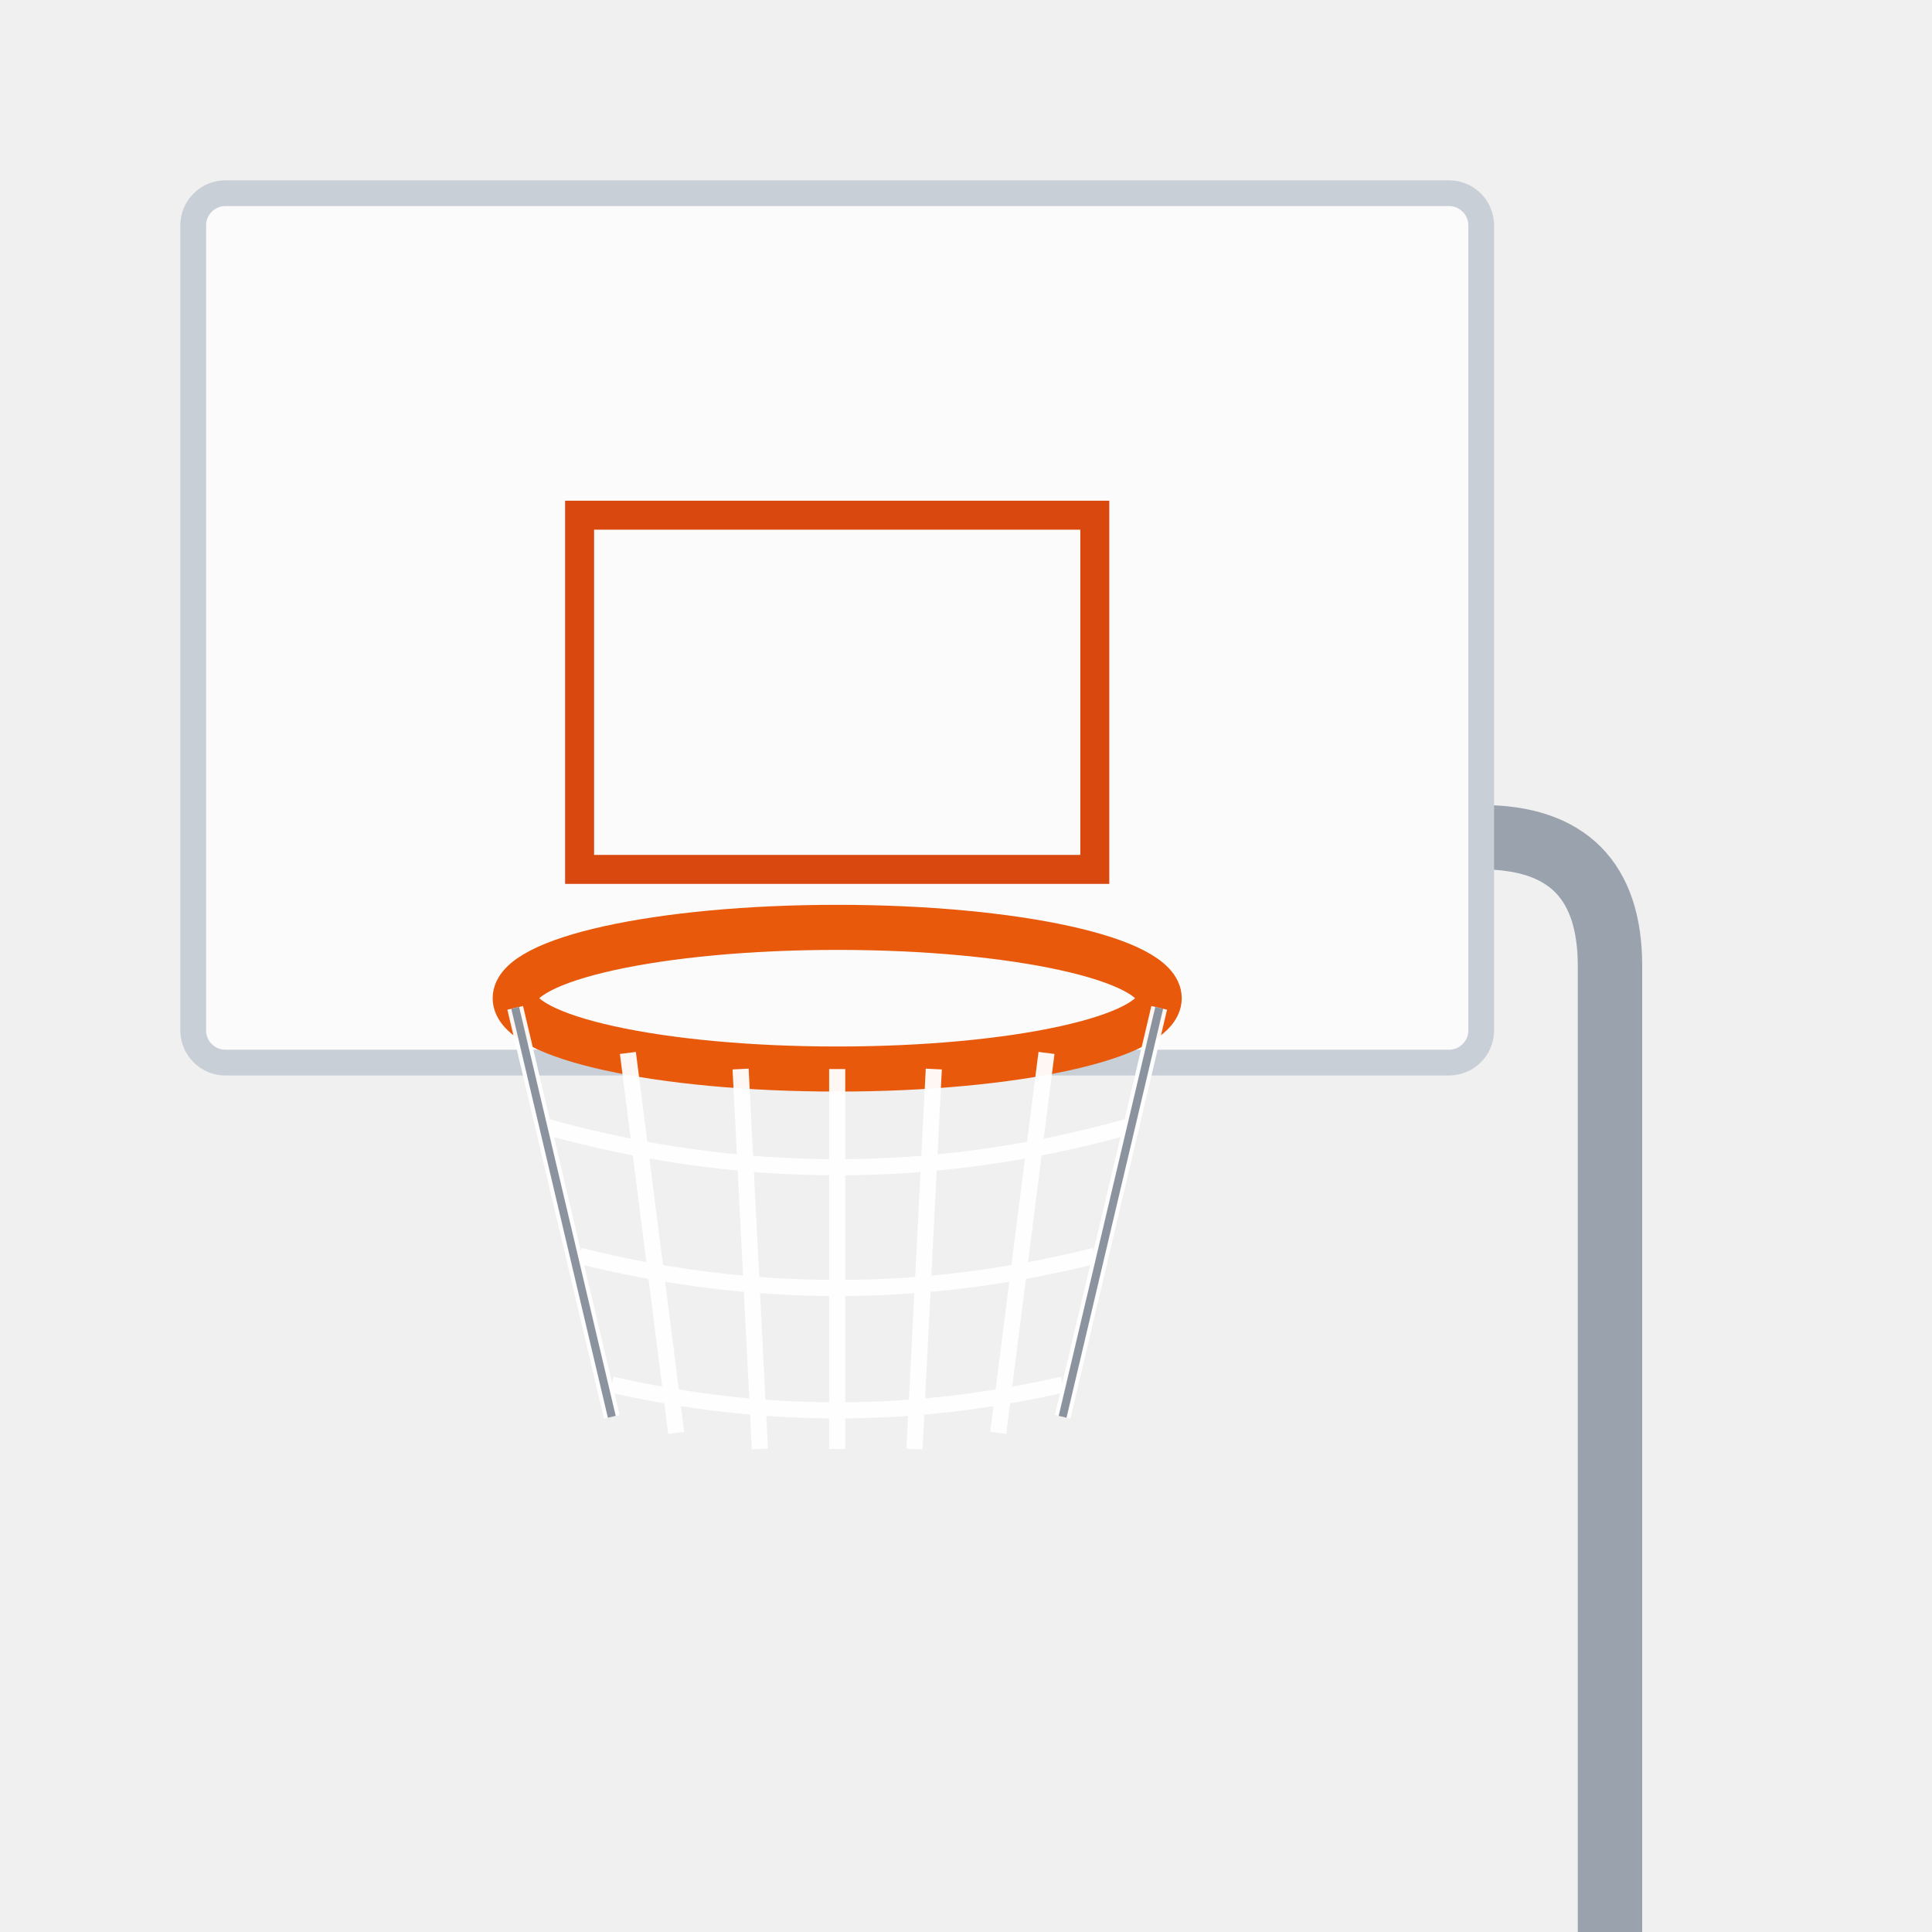
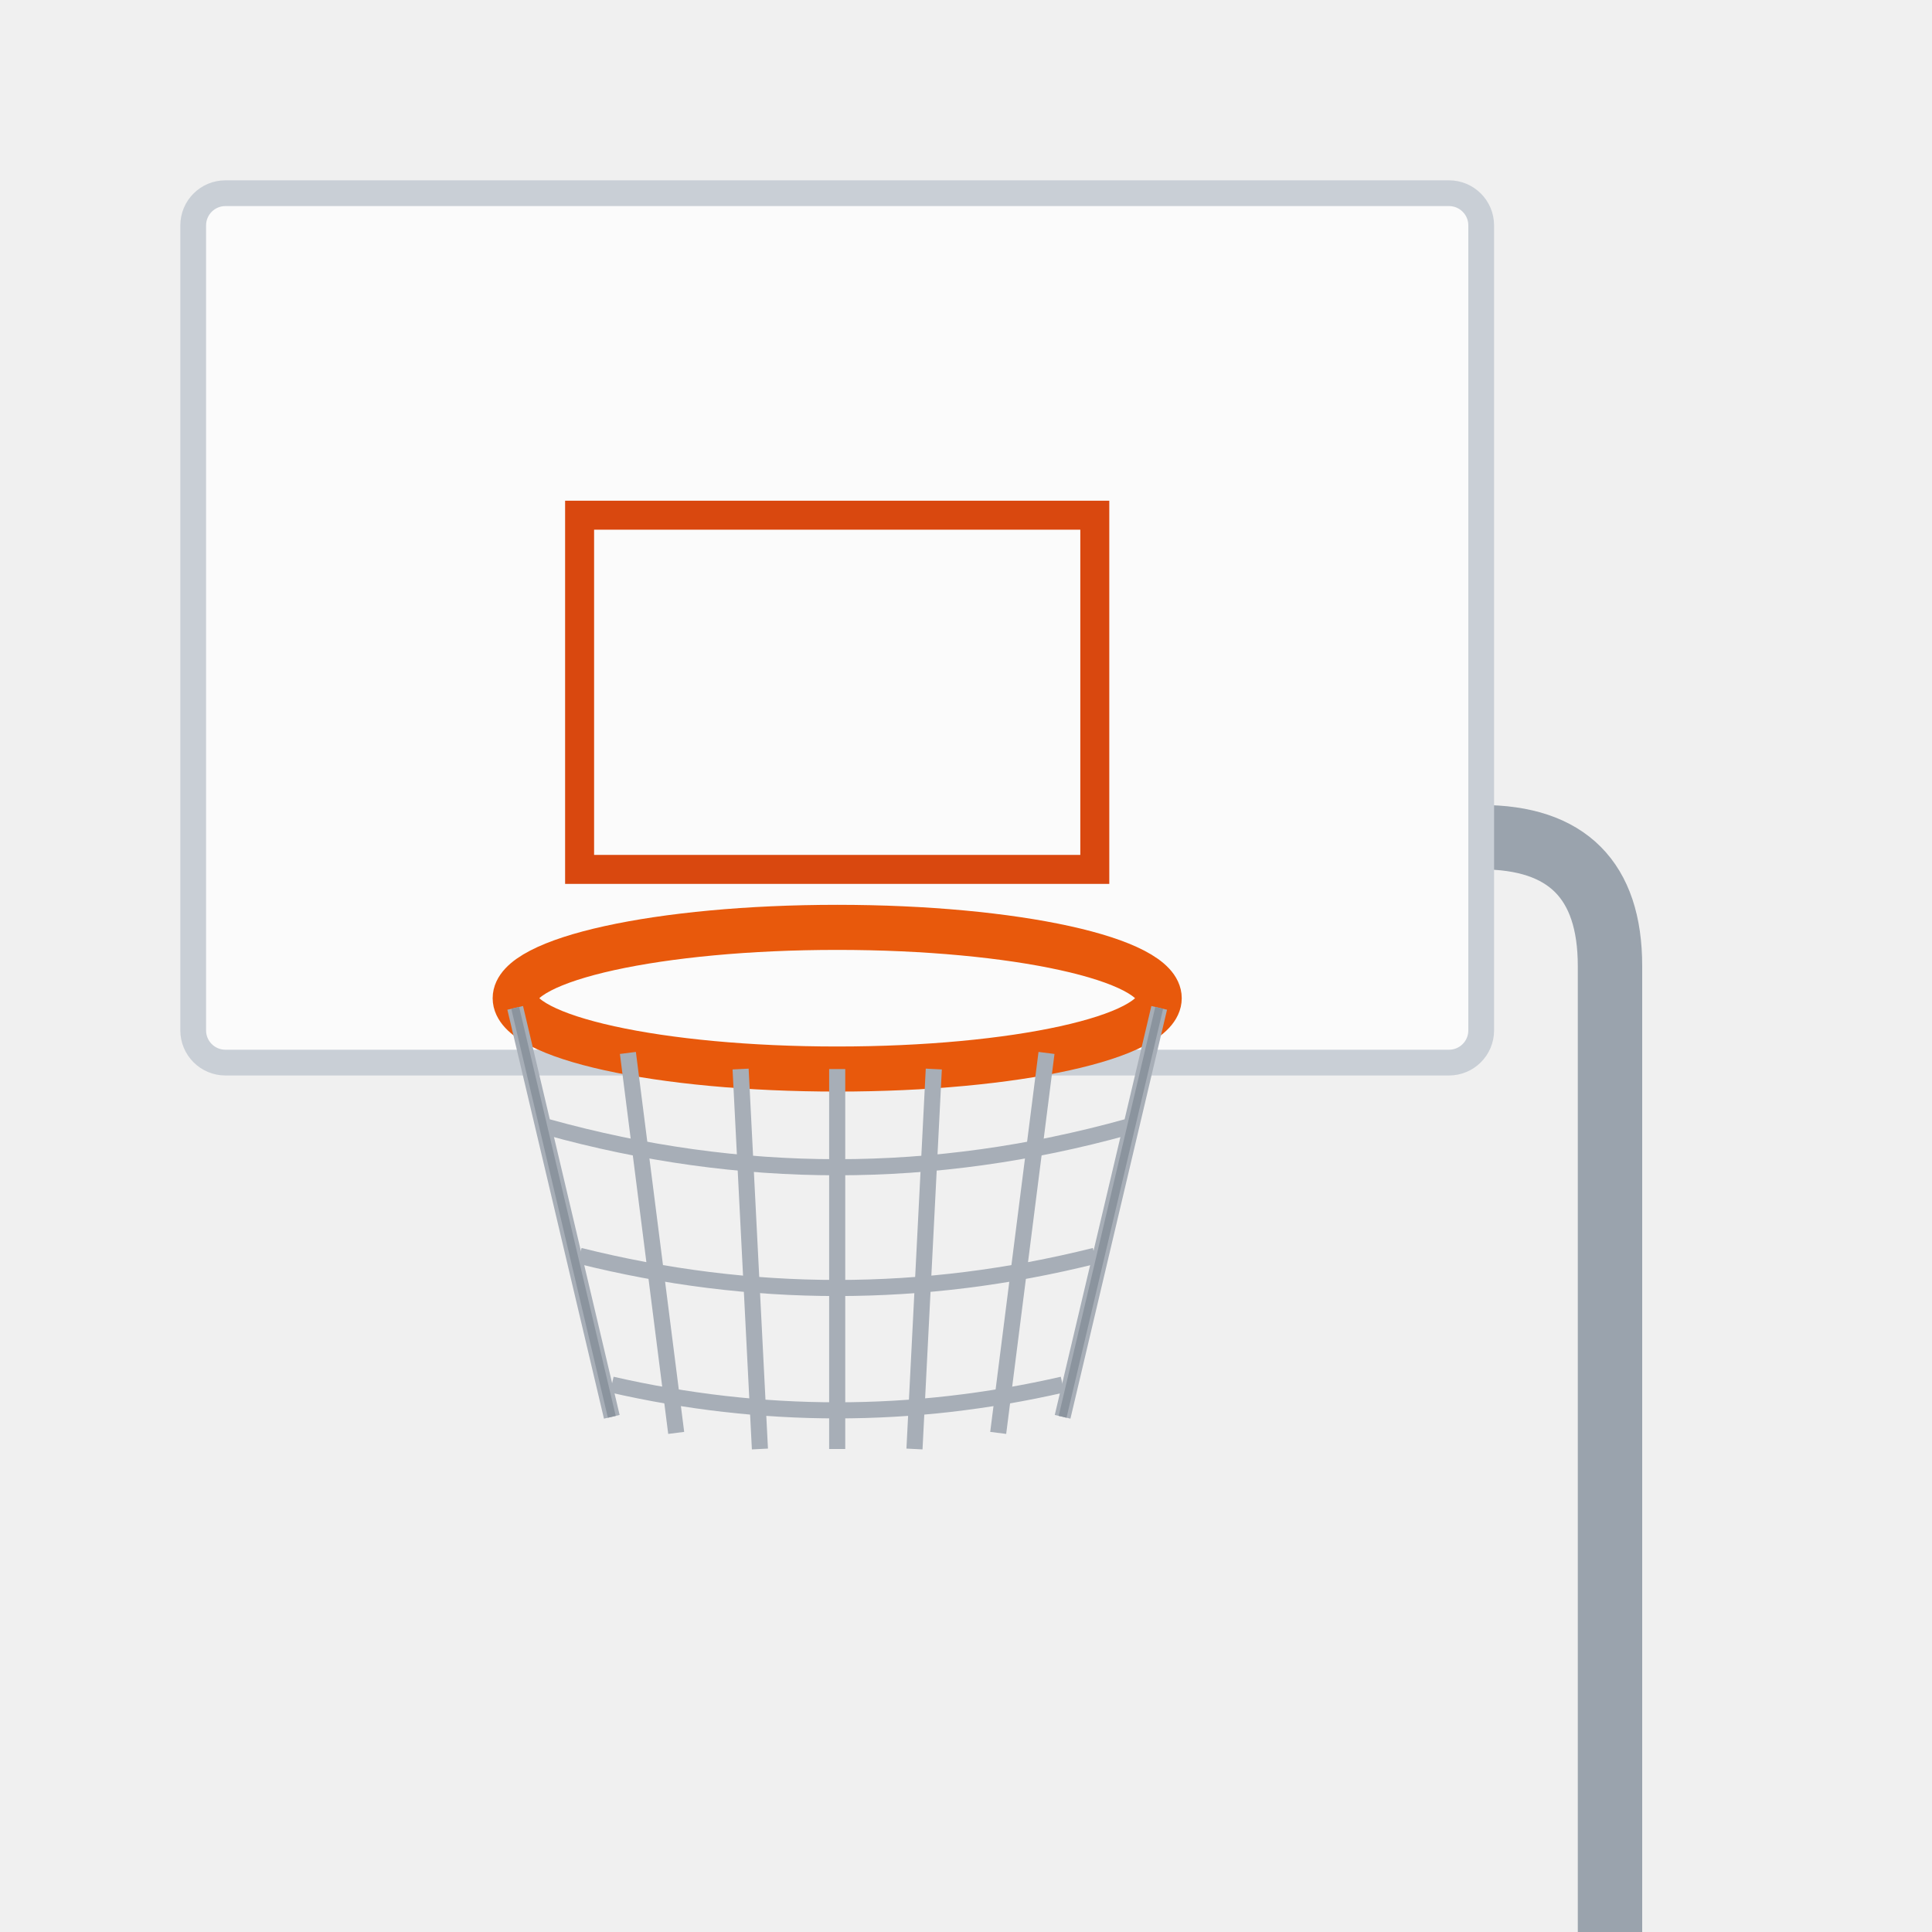
<svg xmlns="http://www.w3.org/2000/svg" viewBox="0 0 60 60">
  <path d="M50 60 V30 Q50 26 46 26 H40" stroke="#9aa3ad" stroke-width="2" fill="none" />
  <rect x="6" y="6" width="40" height="27" rx="1" fill="#fbfbfb" stroke="#c9cfd6" stroke-width="0.8" />
  <rect x="18" y="16" width="16" height="11" fill="none" stroke="#d9480f" stroke-width="0.9" />
  <ellipse cx="26" cy="31" rx="10" ry="2.2" fill="none" stroke="#e8590c" stroke-width="1.4" />
-   <g stroke="#ffffff" stroke-width="0.5" fill="none" opacity="0.95">
+   <g stroke="#a7aeb7" stroke-width="0.5" fill="none">
    <path d="M16 31.3 L19 44 M19.5 32.7 L21 44.5 M23 33.2 L23.6 45 M26 33.2 L26 45 M29 33.2 L28.4 45 M32.5 32.7 L31 44.5 M36 31.3 L33 44" />
    <path d="M17 35 Q26 37.5 35 35 M18 39 Q26 41 34 39 M19 43 Q26 44.6 33 43" />
  </g>
  <g stroke="#8b949e" stroke-width="0.25" fill="none">
    <path d="M16 31.3 L19 44 M36 31.3 L33 44" />
  </g>
</svg>
